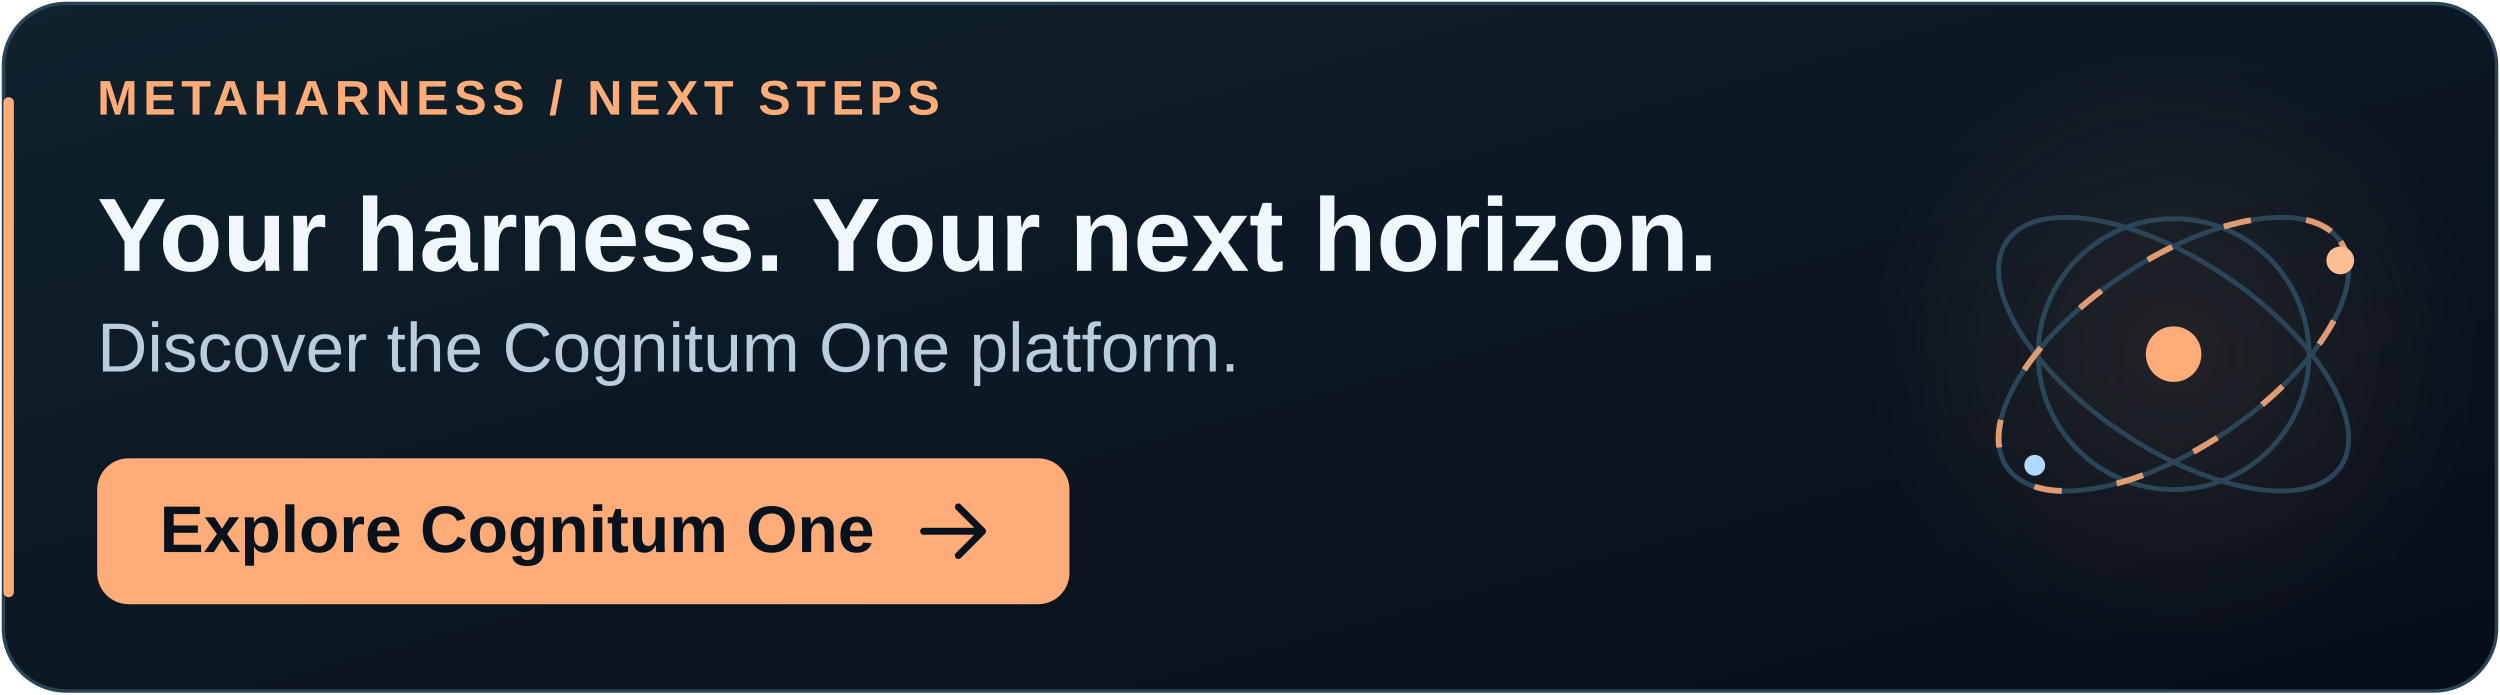
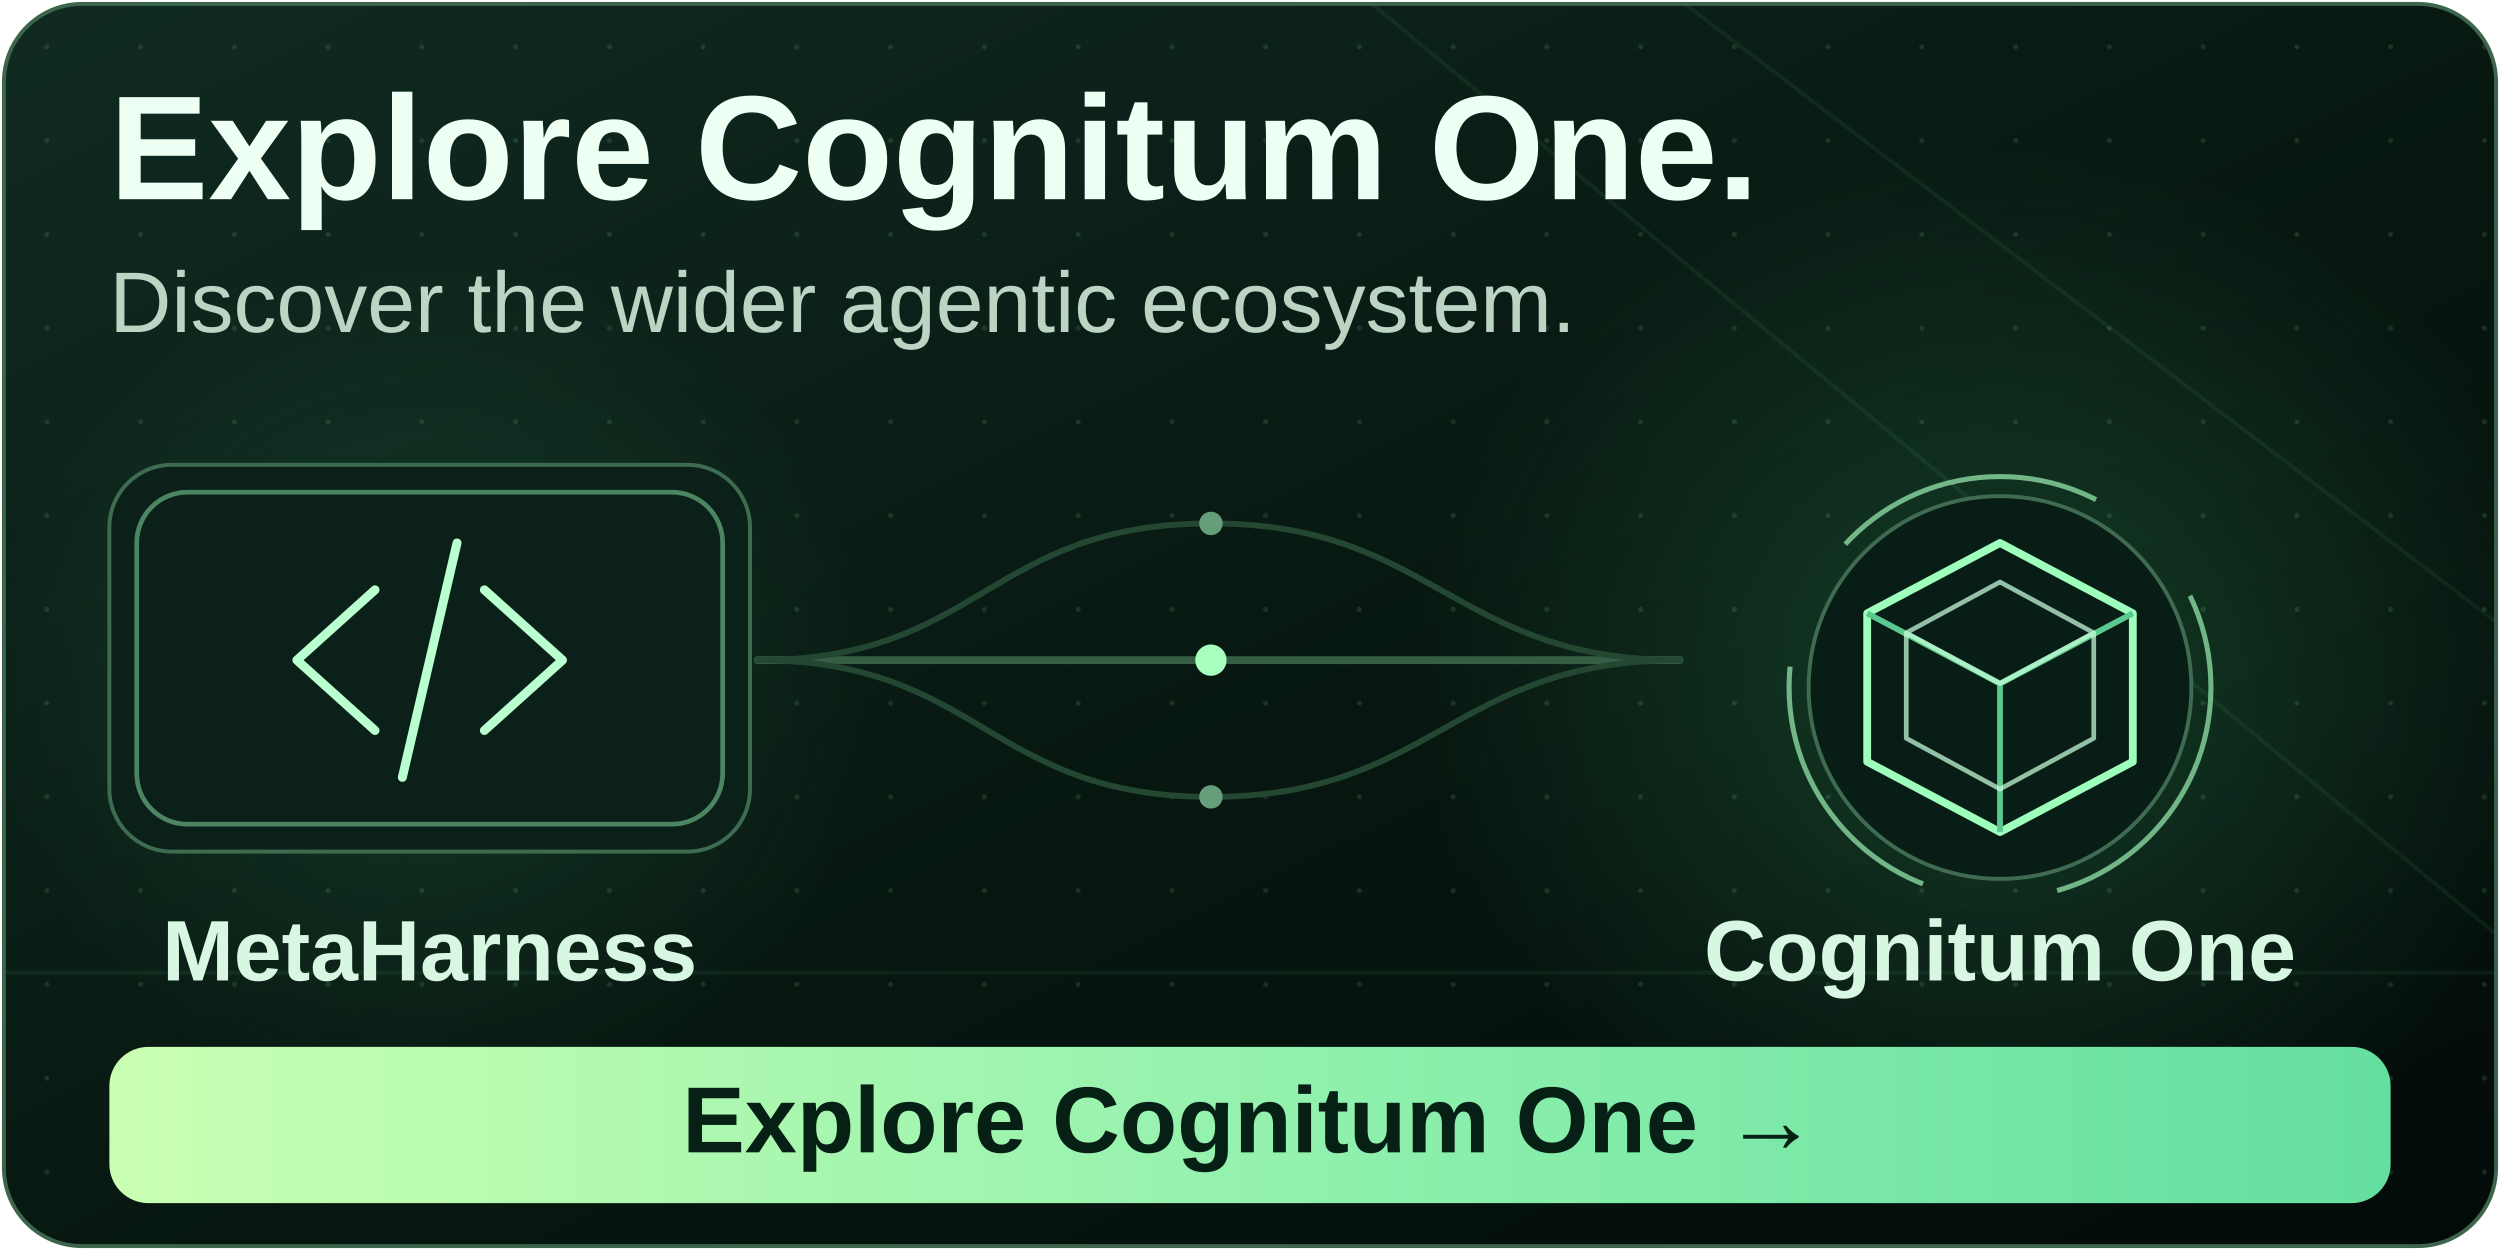
- <svg xmlns="http://www.w3.org/2000/svg" width="720" height="200" viewBox="0 0 720 200" role="img" aria-labelledby="title desc">
+ <svg xmlns="http://www.w3.org/2000/svg" width="640" height="320" viewBox="0 0 640 320" role="img" aria-labelledby="title desc">
  <defs>
    <linearGradient id="panel" x2="1" y2="1">
-       <stop stop-color="#10222d" />
-       <stop offset="1" stop-color="#070d18" />
+       <stop stop-color="#102b22" />
+       <stop offset=".55" stop-color="#071710" />
+       <stop offset="1" stop-color="#030b09" />
    </linearGradient>
-     <radialGradient id="halo">
-       <stop stop-color="#ffac78" stop-opacity=".17" />
-       <stop offset="1" stop-color="#ffac78" stop-opacity="0" />
+     <linearGradient id="route" gradientUnits="userSpaceOnUse" x1="194" y1="169" x2="430" y2="169">
+       <stop stop-color="#3b8861" />
+       <stop offset=".5" stop-color="#baffce" />
+       <stop offset="1" stop-color="#64e99c" />
+     </linearGradient>
+     <linearGradient id="button" x2="1" y2="0">
+       <stop stop-color="#c9ffb2" />
+       <stop offset=".55" stop-color="#8ef0ad" />
+       <stop offset="1" stop-color="#65dfa0" />
+     </linearGradient>
+     <radialGradient id="aura">
+       <stop stop-color="#54e991" stop-opacity=".3" />
+       <stop offset="1" stop-color="#54e991" stop-opacity="0" />
    </radialGradient>
+     <linearGradient id="shine">
+       <stop stop-color="#fff" stop-opacity="0" />
+       <stop offset=".5" stop-color="#fff" stop-opacity=".45" />
+       <stop offset="1" stop-color="#fff" stop-opacity="0" />
+     </linearGradient>
+     <pattern id="grid" width="24" height="24" patternUnits="userSpaceOnUse">
+       <circle cx="12" cy="12" r=".65" fill="#73aa87" opacity=".18" />
+     </pattern>
+     <clipPath id="frame">
+       <rect x="1" y="1" width="638" height="318" rx="20" />
+     </clipPath>
+     <clipPath id="button-clip">
+       <rect x="28" y="268" width="584" height="40" rx="10" />
+     </clipPath>
  </defs>
  <style>
    text { font-family: -apple-system, BlinkMacSystemFont, "Segoe UI", Arial, sans-serif; }
-     .signal { stroke-dasharray: 8 16; animation: flow 4s ease-out 1; }
-     .halo { animation: breathe 4s ease-in-out 1; }
-     @keyframes flow { from { stroke-dashoffset: 96; } to { stroke-dashoffset: 0; } }
-     @keyframes breathe { 0%, 100% { opacity: .6; } 50% { opacity: 1; } }
-     @media (prefers-reduced-motion: reduce) { .signal, .halo { animation: none !important; } }
+     .packet { stroke-dasharray: 24 640; stroke-dashoffset: 0; opacity: 0; animation: route 4.8s linear 1 both; }
+     .packet.upper { animation-name: route-upper; } .packet.lower { animation-name: route-lower; }
+     .source-ring { transform-box: fill-box; transform-origin: center; animation: source 4.8s ease-in-out 1 both; }
+     .destination-ring { transform-box: fill-box; transform-origin: center; animation: arrive 4.8s ease-in-out 1 both; }
+     .detail { animation: resolve 4.8s ease-in-out 1 both; }
+     .destination-aura { animation: bloom 4.8s ease-in-out 1 both; }
+     .glint { opacity: 0; transform: translateX(-700px); animation: sweep 4.8s ease-in-out 1 both; }
+     @keyframes route { 0%,12% { opacity:0;stroke-dashoffset:0; } 16% { opacity:1; } 55% { opacity:1;stroke-dashoffset:-280; } 59%,100% { opacity:0;stroke-dashoffset:-280; } }
+     @keyframes route-upper { 0%,20% { opacity:0;stroke-dashoffset:0; } 24% { opacity:1; } 63% { opacity:1;stroke-dashoffset:-280; } 67%,100% { opacity:0;stroke-dashoffset:-280; } }
+     @keyframes route-lower { 0%,28% { opacity:0;stroke-dashoffset:0; } 32% { opacity:1; } 71% { opacity:1;stroke-dashoffset:-280; } 75%,100% { opacity:0;stroke-dashoffset:-280; } }
+     @keyframes source { 0%,100% { opacity:.45;transform:scale(1); } 18% { opacity:1;transform:scale(1.08); } 40% { opacity:.45;transform:scale(1); } }
+     @keyframes arrive { 0%,38% { opacity:.3;transform:rotate(-30deg) scale(.94); } 78% { opacity:1;transform:rotate(0) scale(1.04); } 100% { opacity:.65;transform:rotate(0) scale(1); } }
+     @keyframes resolve { 0%,40% { opacity:.35; } 72%,100% { opacity:1; } }
+     @keyframes bloom { 0%,38% { opacity:.35; } 75% { opacity:1; } 100% { opacity:.65; } }
+     @keyframes sweep { 0%,68% { opacity:0;transform:translateX(-700px); } 72% { opacity:.7; } 94% { opacity:.7;transform:translateX(700px); } 100% { opacity:0;transform:translateX(700px); } }
+     @media (prefers-reduced-motion: reduce) {
+       * { animation: none !important; }
+       .packet, .glint { display:none !important; }
+       .detail { opacity:1; } .destination-ring, .destination-aura { opacity:.65; }
+     }
  </style>
-   <rect x="1" y="1" width="718" height="198" rx="18" fill="url(#panel)" stroke="#294454" />
-   <rect x="1" y="28" width="3" height="144" rx="1.5" fill="#ffac78" />
-   <g aria-hidden="true">
-     <circle class="halo" cx="626" cy="102" r="88" fill="url(#halo)" opacity=".6" />
-     <g fill="none" stroke="#2b4658" stroke-width="1.4">
-       <ellipse cx="626" cy="102" rx="58" ry="27" transform="rotate(-34 626 102)" />
-       <ellipse cx="626" cy="102" rx="58" ry="27" transform="rotate(34 626 102)" />
-       <circle cx="626" cy="102" r="39" />
+   <g clip-path="url(#frame)">
+     <rect x="1" y="1" width="638" height="318" rx="20" fill="url(#panel)" />
+     <rect width="640" height="320" fill="url(#grid)" />
+     <ellipse cx="110" cy="175" rx="115" ry="112" fill="url(#aura)" opacity=".45" />
+     <ellipse class="destination-aura" cx="512" cy="175" rx="150" ry="138" fill="url(#aura)" opacity=".65" />
+     <path d="M0 249H640 M350 0L640 240 M430 0L640 160" fill="none" stroke="#6df0a0" stroke-opacity=".07" />
+     <text x="28" y="51" fill="#eefff3" font-size="38" font-weight="750">Explore Cognitum One.</text>
+     <text x="28" y="85" fill="#bbd4c4" font-size="22">Discover the wider agentic ecosystem.</text>
+     <g aria-hidden="true">
+       <rect x="28" y="119" width="164" height="99" rx="16" fill="#0a2018" stroke="#3f6b51" />
+       <rect class="source-ring" x="35" y="126" width="150" height="85" rx="13" fill="none" stroke="#9effbd" stroke-width="1.2" opacity=".45" />
+       <path d="M-14-18L-34 0L-14 18 M14-18L34 0L14 18 M7-30L-7 30" transform="translate(110 169)" fill="none" stroke="#b9ffcf" stroke-width="2.3" stroke-linecap="round" stroke-linejoin="round" />
+       <g fill="none" stroke-linecap="round">
+         <path d="M194 169H430" stroke="#365e45" stroke-width="2" />
+         <path d="M194 169C251 169 253 134 310 134S372 169 430 169" stroke="#244732" stroke-width="1.5" />
+         <path d="M194 169C251 169 253 204 310 204S372 169 430 169" stroke="#244732" stroke-width="1.5" />
+         <path class="packet" d="M194 169H430" stroke="url(#route)" stroke-width="4" />
+         <path class="packet upper" d="M194 169C251 169 253 134 310 134S372 169 430 169" stroke="#a8ffc0" stroke-width="3" />
+         <path class="packet lower" d="M194 169C251 169 253 204 310 204S372 169 430 169" stroke="#67e4aa" stroke-width="3" />
+       </g>
+       <circle cx="310" cy="134" r="3" fill="#669e7b" />
+       <circle cx="310" cy="169" r="4" fill="#a8ffc0" />
+       <circle cx="310" cy="204" r="3" fill="#669e7b" />
+       <circle cx="512" cy="176" r="49" fill="#081d15" stroke="#3f6b51" />
+       <circle class="destination-ring" cx="512" cy="176" r="54" fill="none" stroke="#a8ffc0" stroke-width="1.3" stroke-dasharray="70 35" opacity=".65" />
+       <g fill="none" stroke-linejoin="round">
+         <path d="M512 139L546 157V195L512 213L478 195V157Z" stroke="#9effbd" stroke-width="2" />
+         <path d="M478 157L512 175L546 157 M512 175V213" stroke="#5bc88d" stroke-width="1.5" />
+         <path class="detail" d="M512 149L536 162V189L512 202L488 189V162Z M488 162L512 175L536 162" stroke="#cbffde" stroke-width="1.2" opacity=".72" />
+       </g>
    </g>
-     <ellipse class="signal" cx="626" cy="102" rx="58" ry="27" transform="rotate(-34 626 102)" fill="none" stroke="#ffac78" stroke-width="1.7" opacity=".85" />
-     <circle cx="626" cy="102" r="8" fill="#ffac78" />
-     <circle cx="674" cy="75" r="4" fill="#ffbe91" />
-     <circle cx="586" cy="134" r="3" fill="#b1d9ff" />
+     <text x="110" y="251" text-anchor="middle" fill="#d8f7e2" font-size="22" font-weight="650">MetaHarness</text>
+     <text x="512" y="251" text-anchor="middle" fill="#d8f7e2" font-size="22" font-weight="650">Cognitum One</text>
+     <rect x="28" y="268" width="584" height="40" rx="10" fill="url(#button)" />
+     <g clip-path="url(#button-clip)" aria-hidden="true">
+       <path class="glint" d="M210 255H300L250 315H160Z" fill="url(#shine)" />
+     </g>
+     <text x="320" y="295" text-anchor="middle" fill="#072016" font-size="24" font-weight="750">Explore Cognitum One →</text>
  </g>
-   <text x="28" y="33" fill="#ffac78" font-size="14" font-weight="700" letter-spacing="1.6">METAHARNESS / NEXT STEPS</text>
-   <text x="28" y="78" fill="#f0f7ff" font-size="30" font-weight="700">Your harness. Your next horizon.</text>
-   <text x="28" y="107" fill="#bacdda" font-size="20">Discover the Cognitum One platform.</text>
-   <rect x="28" y="132" width="280" height="42" rx="9" fill="#ffac78" />
-   <text x="46" y="159" fill="#07121c" font-size="19" font-weight="700">Explore Cognitum One</text>
-   <path d="M276 146l7 7-7 7m-10-7h17" fill="none" stroke="#07121c" stroke-width="2" stroke-linecap="round" stroke-linejoin="round" />
+   <rect x="1" y="1" width="638" height="318" rx="20" fill="none" stroke="#3c654b" />
</svg>
